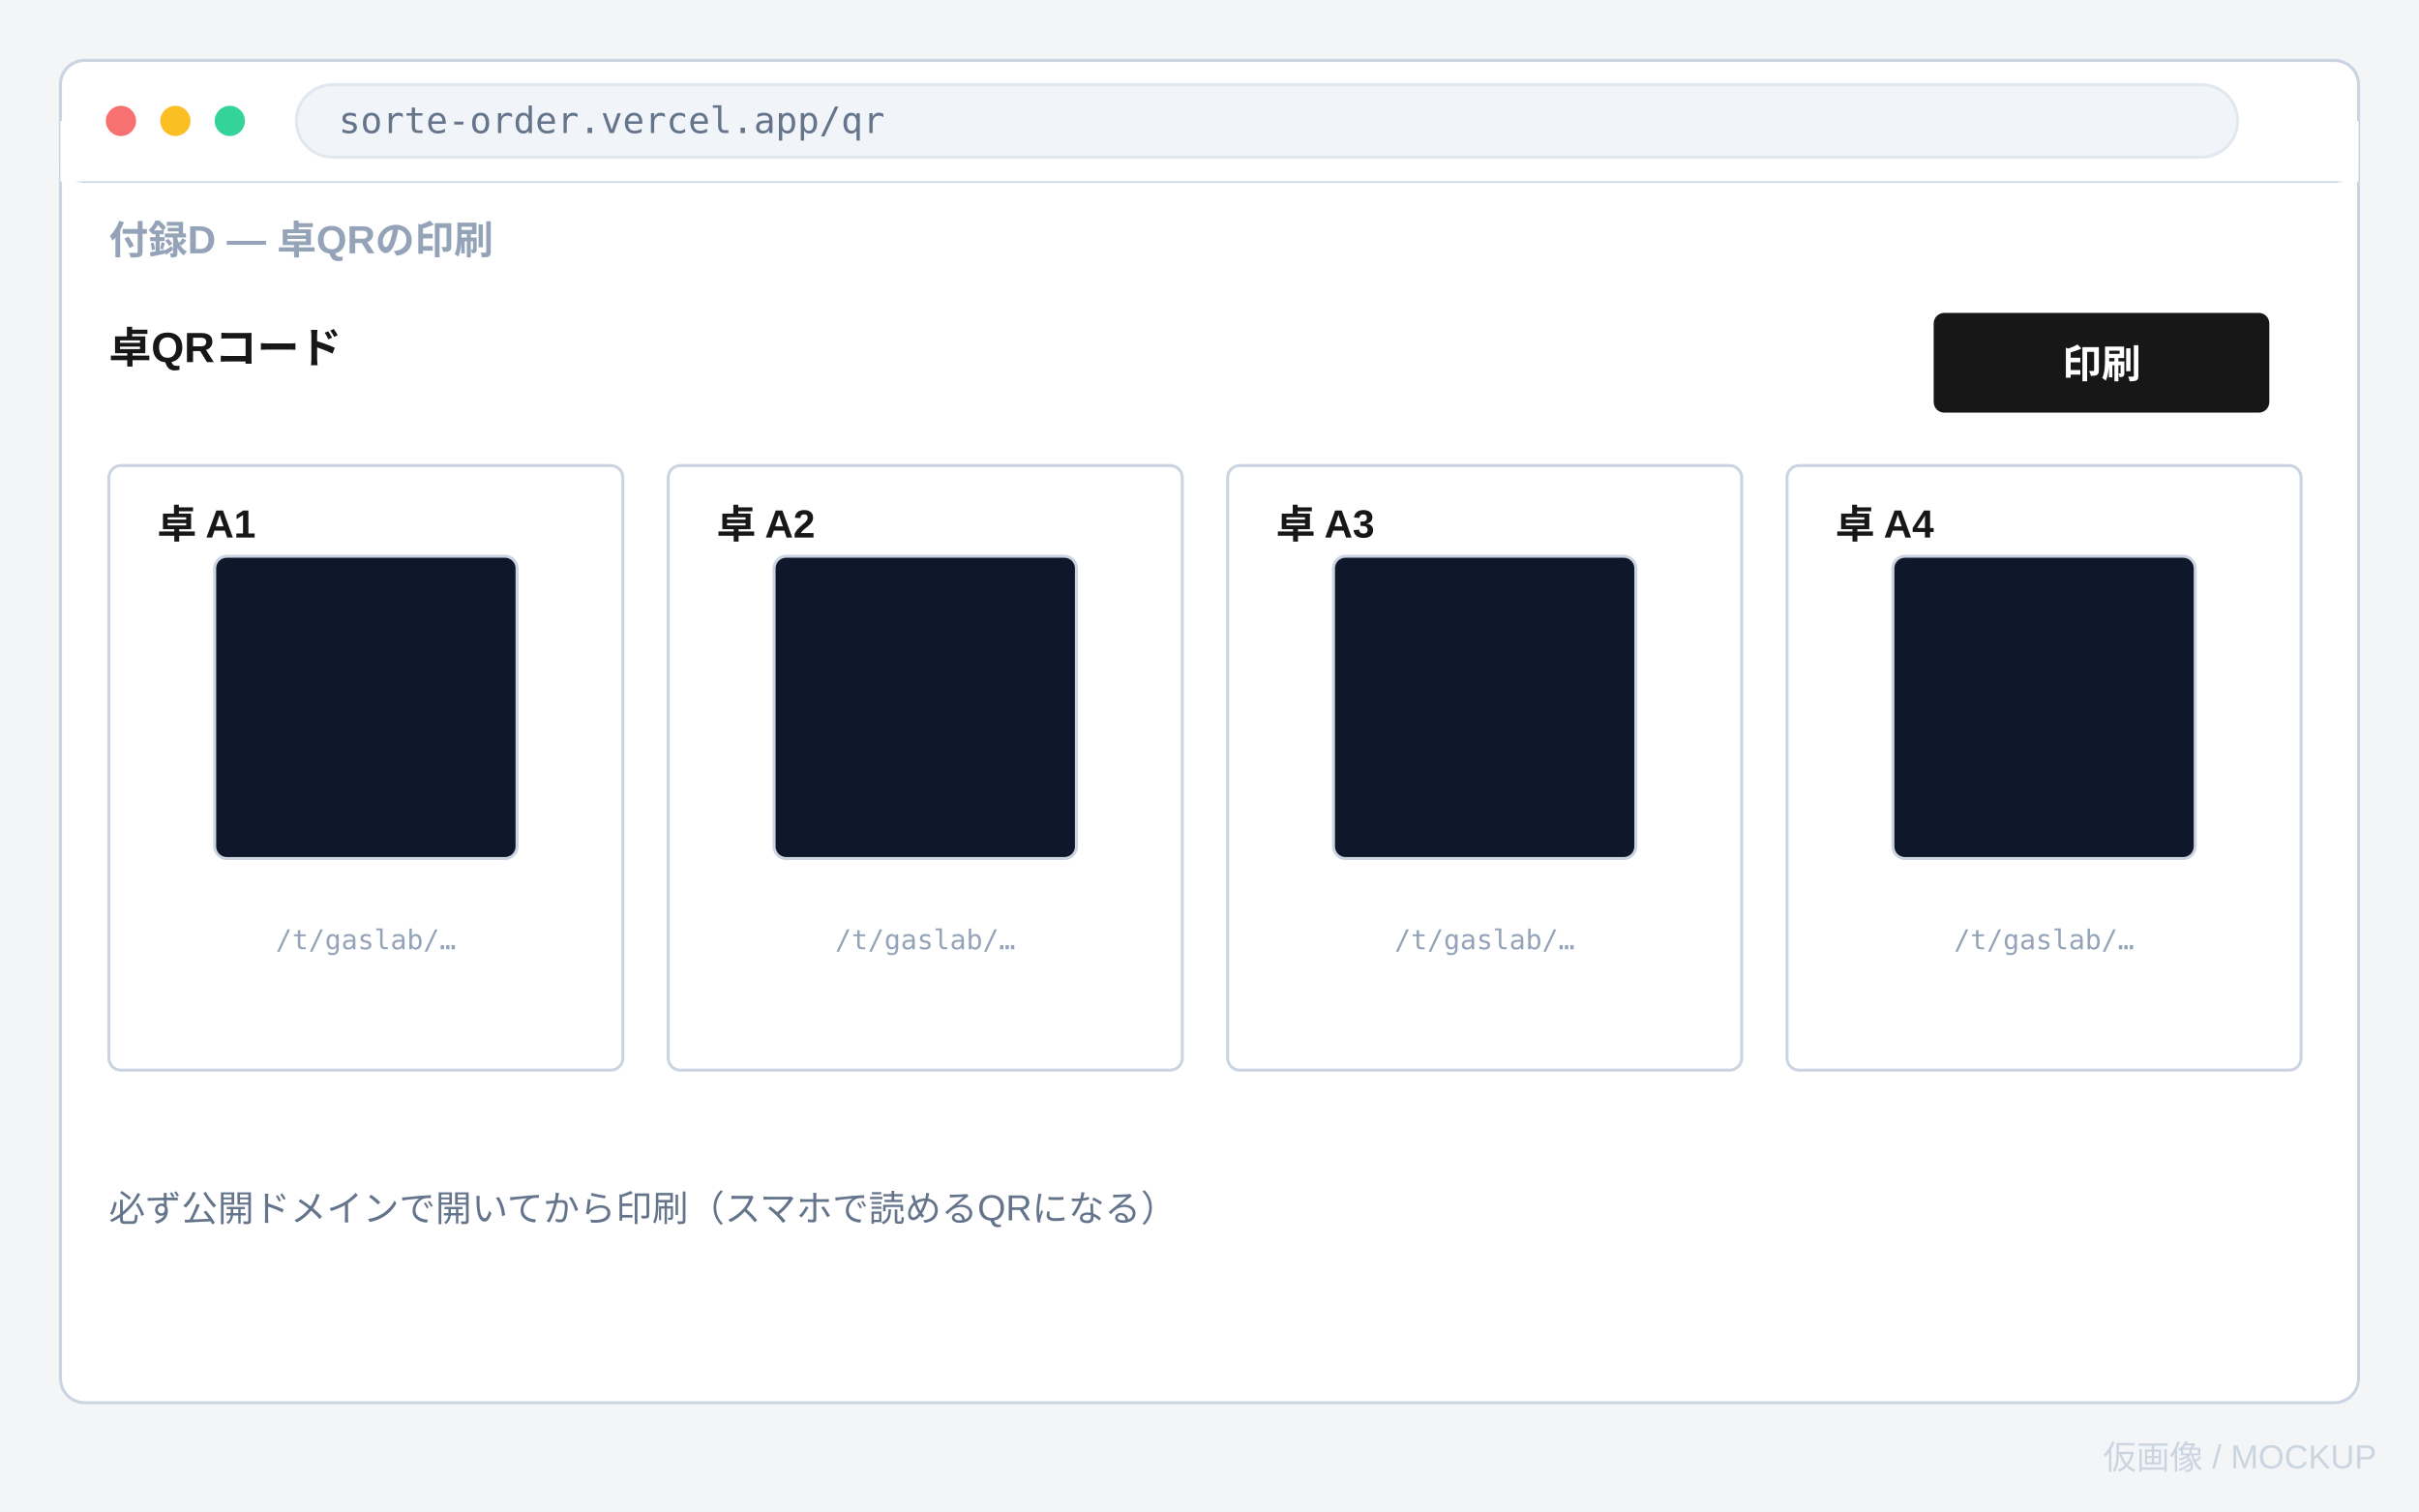
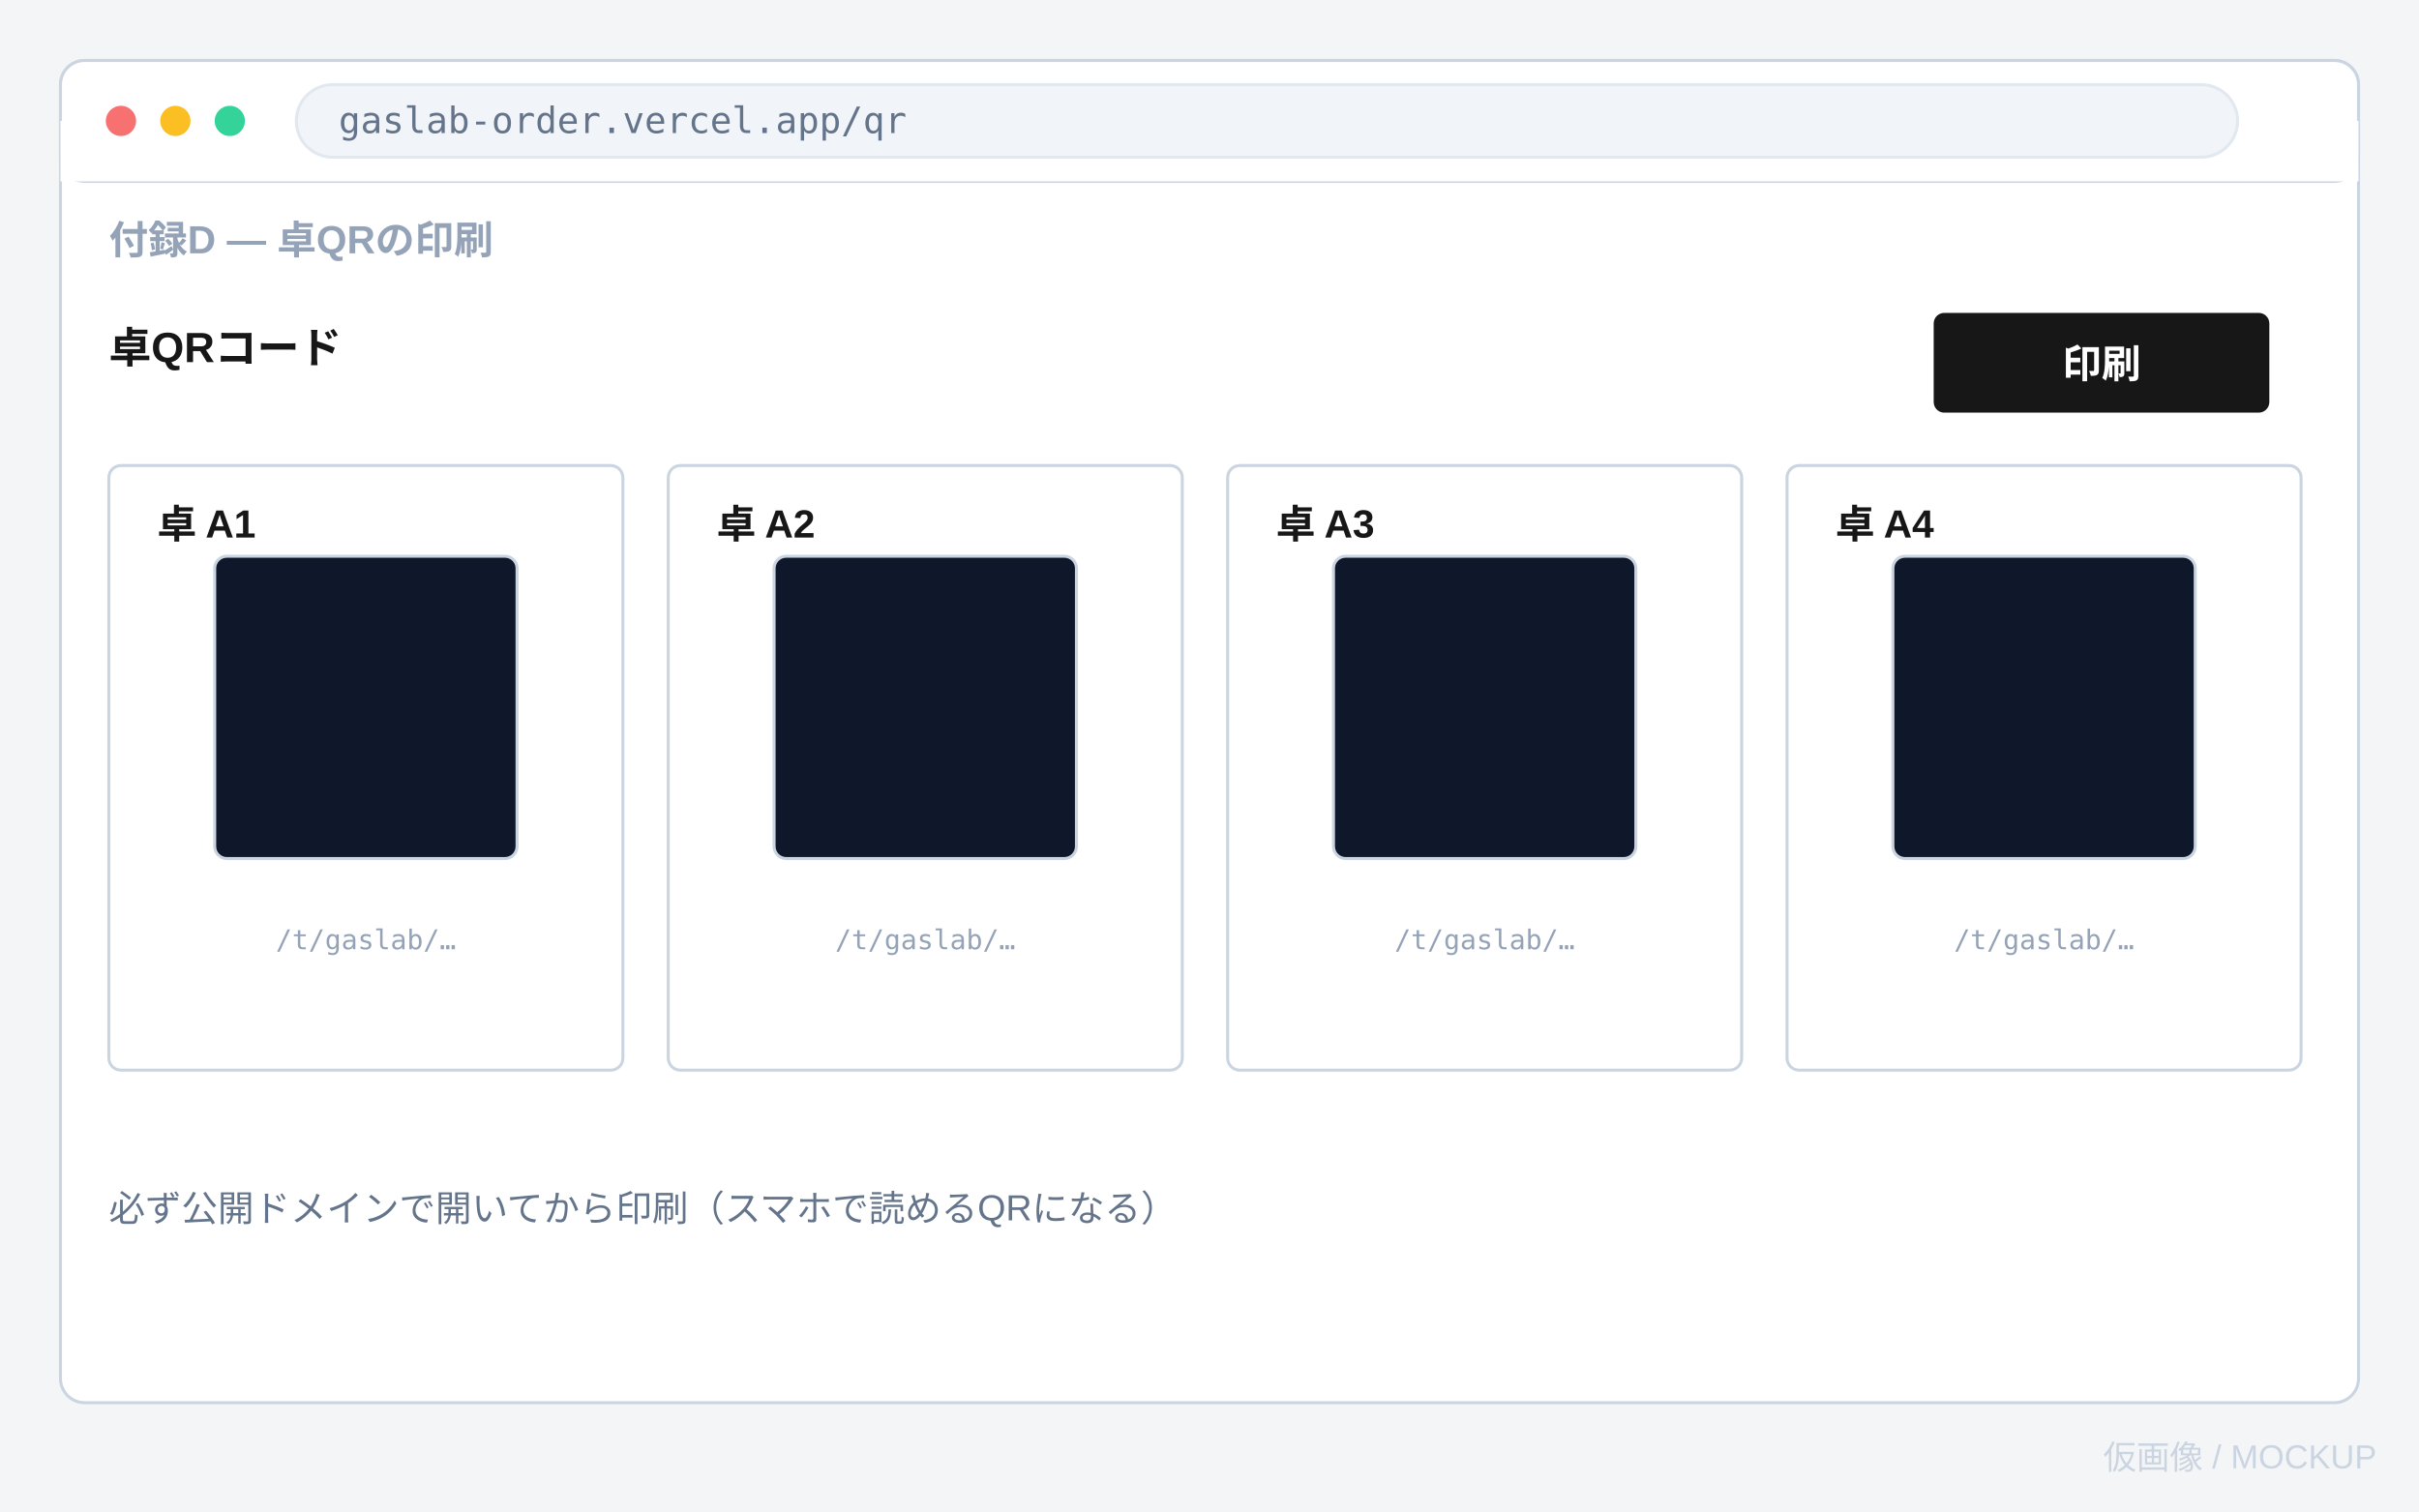
<svg xmlns="http://www.w3.org/2000/svg" viewBox="0 0 800 500" width="800" height="500">
  <rect width="800" height="500" fill="#f4f5f7" />
  <rect x="20" y="20" width="760" height="444" rx="8" fill="#fff" stroke="#cbd5e1" />
  <rect x="20" y="20" width="760" height="40" rx="8" fill="#fff" stroke="#cbd5e1" />
  <rect x="20" y="40" width="760" height="20" fill="#fff" />
  <circle cx="40" cy="40" r="5" fill="#f87171" />
  <circle cx="58" cy="40" r="5" fill="#fbbf24" />
  <circle cx="76" cy="40" r="5" fill="#34d399" />
  <rect x="98" y="28" width="642" height="24" rx="12" fill="#f1f5f9" stroke="#e2e8f0" />
-   <text x="112" y="44" font-family="ui-monospace, SFMono-Regular, Menlo, Consolas, monospace" font-size="12" fill="#64748b" font-weight="400">sorte-order.vercel.app/qr</text>
+   <text x="112" y="44" font-family="ui-monospace, SFMono-Regular, Menlo, Consolas, monospace" font-size="12" fill="#64748b" font-weight="400">gaslab-order.vercel.app/qr</text>
  <text x="36" y="84" font-family="Arial, &quot;Hiragino Kaku Gothic ProN&quot;, &quot;Hiragino Sans&quot;, Meiryo, sans-serif" font-size="13" fill="#94a3b8" font-weight="700">付録D — 卓QRの印刷</text>
  <g transform="translate(0,4)">
    <text x="36" y="116" font-family="Arial, &quot;Hiragino Kaku Gothic ProN&quot;, &quot;Hiragino Sans&quot;, Meiryo, sans-serif" font-size="14" fill="#171717" font-weight="700">卓QRコード</text>
    <rect x="640" y="100" width="110" height="32" rx="3" fill="#171717" stroke="#171717" stroke-width="1" />
    <text x="695" y="121" font-family="Arial, &quot;Hiragino Kaku Gothic ProN&quot;, &quot;Hiragino Sans&quot;, Meiryo, sans-serif" font-size="13" fill="#fff" font-weight="700" text-anchor="middle">印刷</text>
    <rect x="36" y="150" width="170" height="200" rx="4" fill="#fff" stroke="#cbd5e1" stroke-width="1" />
    <rect x="71" y="180" width="100" height="100" rx="4" fill="#0f172a" stroke="#cbd5e1" stroke-width="1" />
    <text x="52" y="174" font-family="Arial, &quot;Hiragino Kaku Gothic ProN&quot;, &quot;Hiragino Sans&quot;, Meiryo, sans-serif" font-size="13" fill="#171717" font-weight="700">卓 A1</text>
    <text x="121" y="310" font-family="ui-monospace, SFMono-Regular, Menlo, Consolas, monospace" font-size="9" fill="#94a3b8" font-weight="400" text-anchor="middle">/t/gaslab/…</text>
    <rect x="221" y="150" width="170" height="200" rx="4" fill="#fff" stroke="#cbd5e1" stroke-width="1" />
    <rect x="256" y="180" width="100" height="100" rx="4" fill="#0f172a" stroke="#cbd5e1" stroke-width="1" />
    <text x="237" y="174" font-family="Arial, &quot;Hiragino Kaku Gothic ProN&quot;, &quot;Hiragino Sans&quot;, Meiryo, sans-serif" font-size="13" fill="#171717" font-weight="700">卓 A2</text>
    <text x="306" y="310" font-family="ui-monospace, SFMono-Regular, Menlo, Consolas, monospace" font-size="9" fill="#94a3b8" font-weight="400" text-anchor="middle">/t/gaslab/…</text>
    <rect x="406" y="150" width="170" height="200" rx="4" fill="#fff" stroke="#cbd5e1" stroke-width="1" />
    <rect x="441" y="180" width="100" height="100" rx="4" fill="#0f172a" stroke="#cbd5e1" stroke-width="1" />
    <text x="422" y="174" font-family="Arial, &quot;Hiragino Kaku Gothic ProN&quot;, &quot;Hiragino Sans&quot;, Meiryo, sans-serif" font-size="13" fill="#171717" font-weight="700">卓 A3</text>
    <text x="491" y="310" font-family="ui-monospace, SFMono-Regular, Menlo, Consolas, monospace" font-size="9" fill="#94a3b8" font-weight="400" text-anchor="middle">/t/gaslab/…</text>
    <rect x="591" y="150" width="170" height="200" rx="4" fill="#fff" stroke="#cbd5e1" stroke-width="1" />
    <rect x="626" y="180" width="100" height="100" rx="4" fill="#0f172a" stroke="#cbd5e1" stroke-width="1" />
    <text x="607" y="174" font-family="Arial, &quot;Hiragino Kaku Gothic ProN&quot;, &quot;Hiragino Sans&quot;, Meiryo, sans-serif" font-size="13" fill="#171717" font-weight="700">卓 A4</text>
    <text x="676" y="310" font-family="ui-monospace, SFMono-Regular, Menlo, Consolas, monospace" font-size="9" fill="#94a3b8" font-weight="400" text-anchor="middle">/t/gaslab/…</text>
    <text x="36" y="400" font-family="Arial, &quot;Hiragino Kaku Gothic ProN&quot;, &quot;Hiragino Sans&quot;, Meiryo, sans-serif" font-size="12" fill="#64748b" font-weight="400">必ず公開ドメインで開いてから印刷（スマホで読めるQRになる）</text>
  </g>
  <text x="786" y="486" font-family="Arial, &quot;Hiragino Kaku Gothic ProN&quot;, &quot;Hiragino Sans&quot;, Meiryo, sans-serif" font-size="11" fill="#cbd5e1" font-weight="400" text-anchor="end">仮画像 / MOCKUP</text>
</svg>
